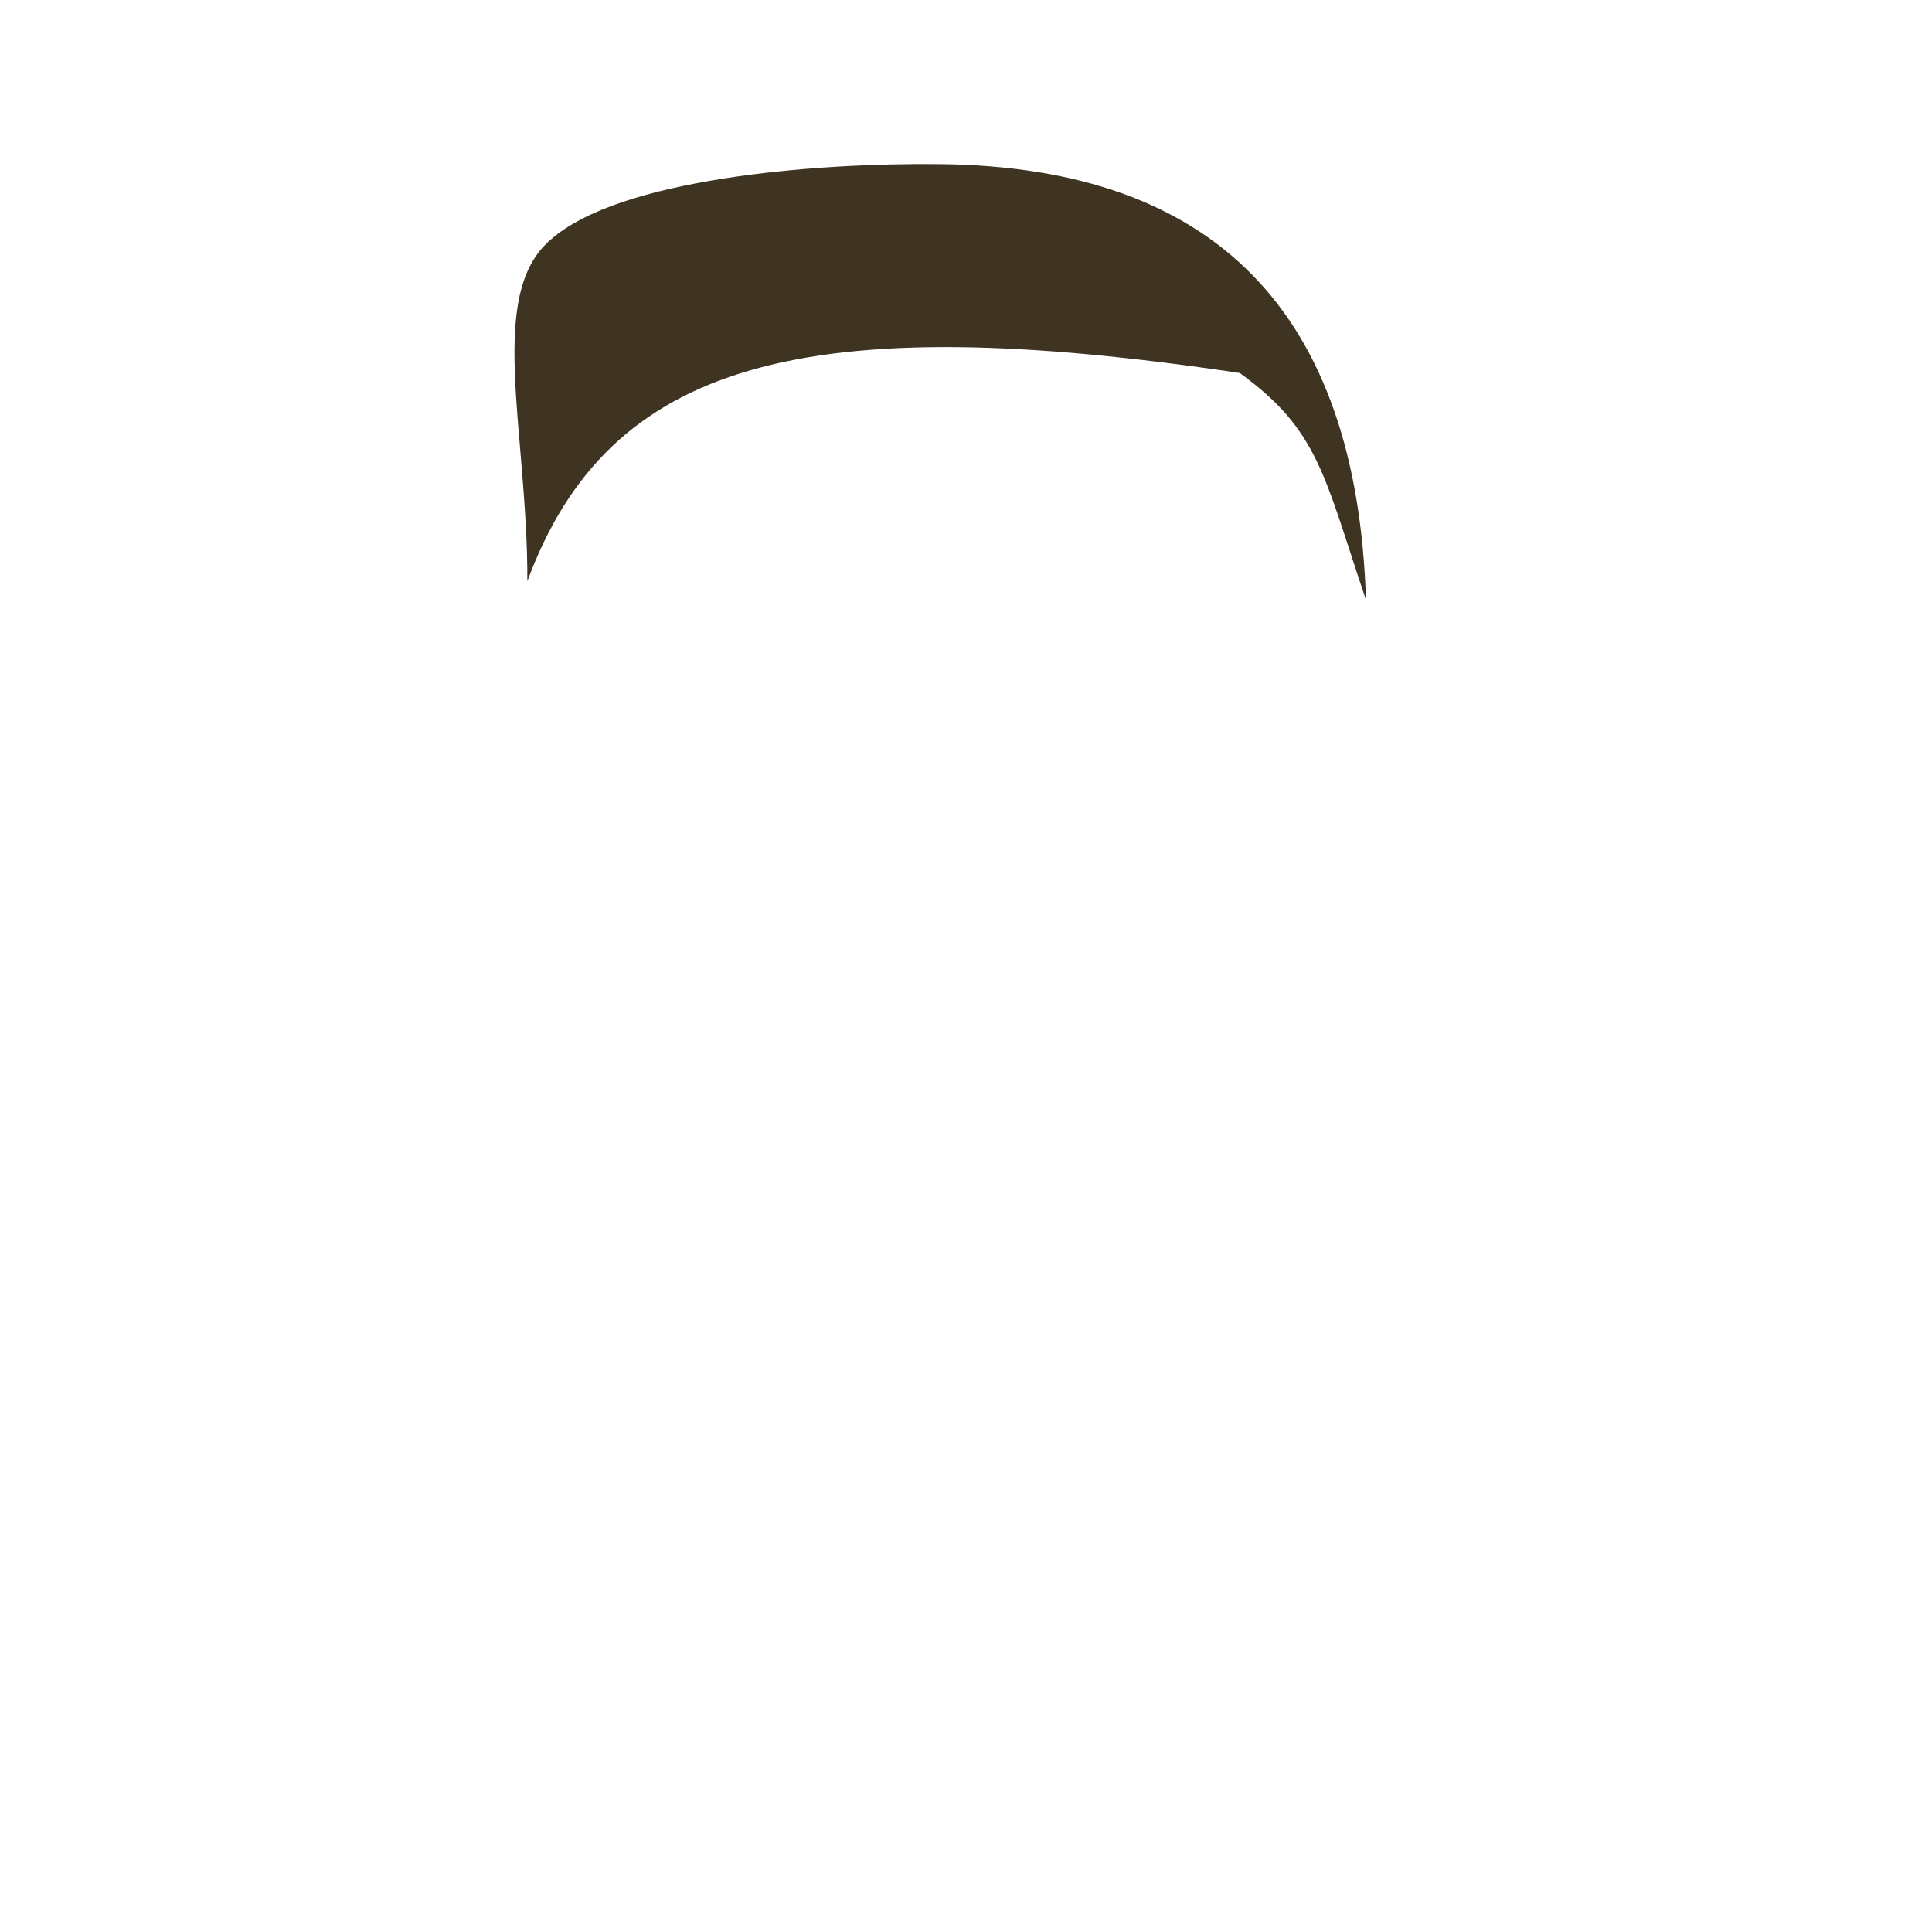
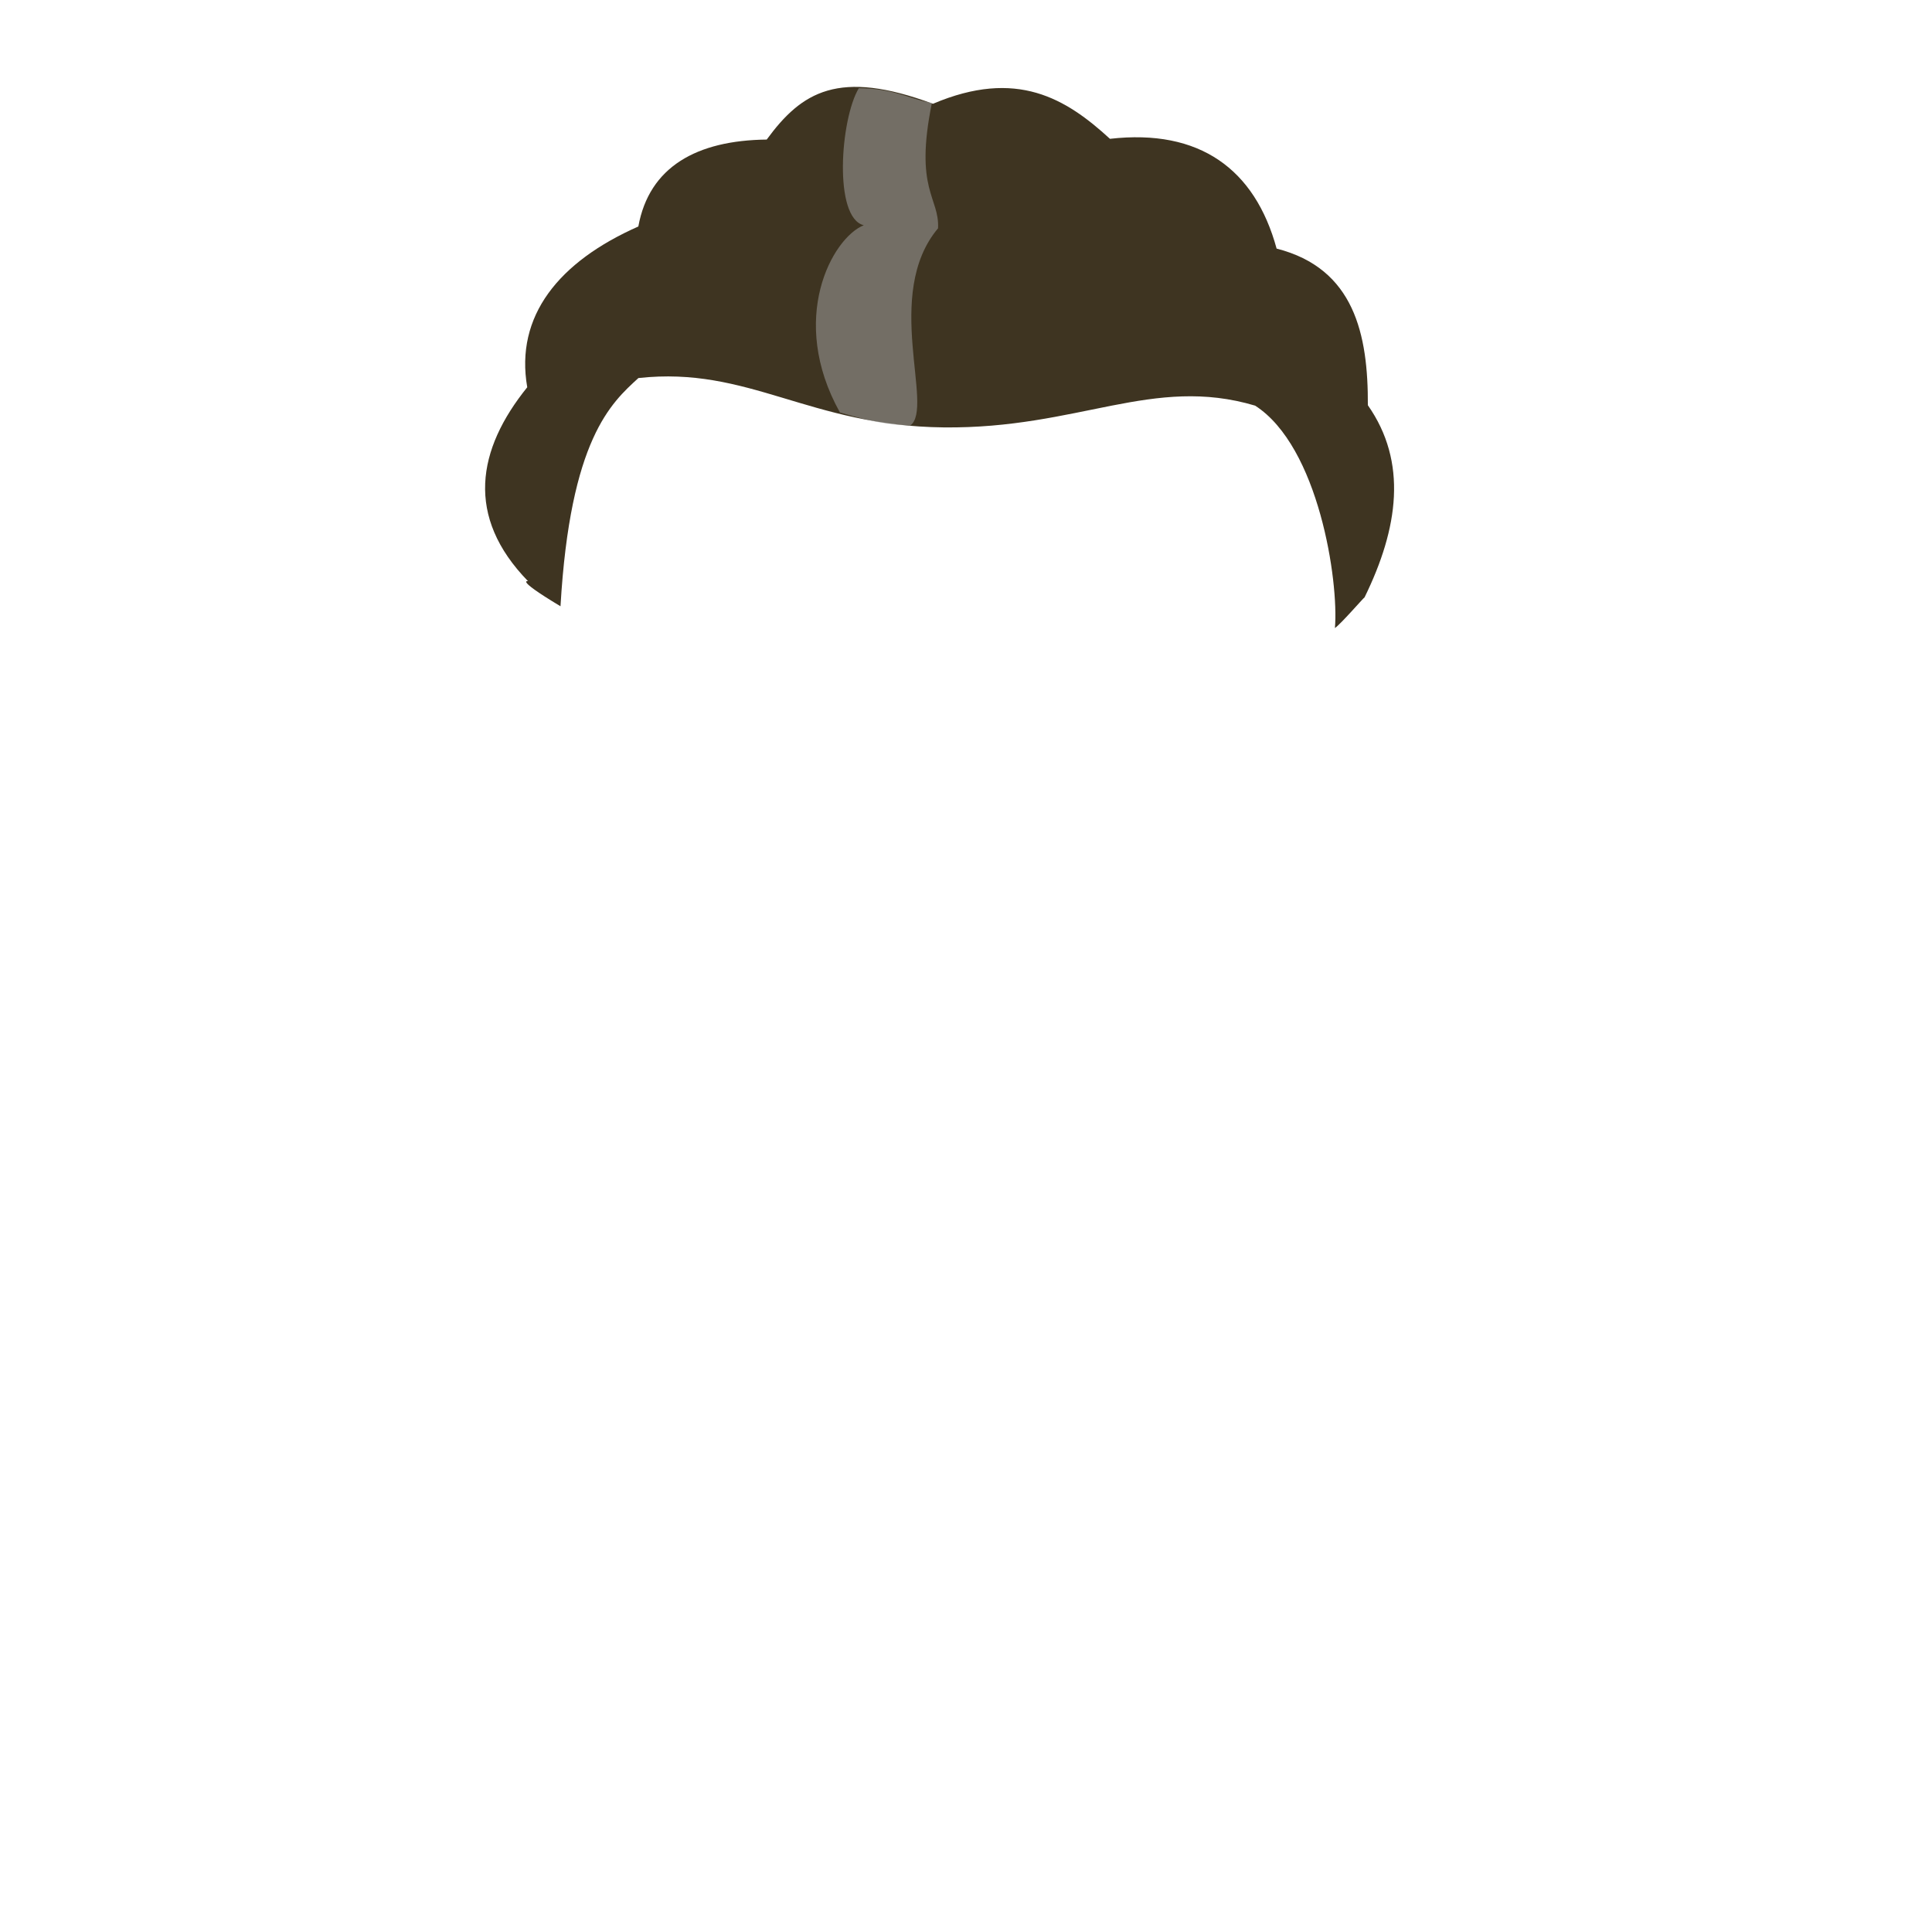
<svg xmlns="http://www.w3.org/2000/svg" width="512pt" height="512pt" viewBox="0 0 512 512">
  <style>
        .hair-color {
            color: #3e3421;
        }
    </style>
  <defs />
-   <path id="shape0" transform="translate(136.3385, 43.47644)" fill="currentColor" class="hair-color" fill-rule="evenodd" stroke-opacity="0" stroke="#000000" stroke-width="0" stroke-linecap="square" stroke-linejoin="bevel" d="M3.412 110.524C25.017 52.194 76.865 38.135 192.226 55.379C213.126 70.564 214.496 82.382 225.662 115.524C223.257 39.357 185.674 0.857 112.912 0.024C78.995 -0.365 27.879 3.958 9.72 19.938C-7.606 34.381 3.538 70.75 3.412 110.524Z" />
+   <path id="shape0" transform="translate(128.5541, 23.02267)" fill="currentColor" class="hair-color" fill-rule="evenodd" stroke-opacity="0" stroke="#000000" stroke-width="0" stroke-linecap="square" stroke-linejoin="bevel" d="M40.633 77.164C69.944 73.939 85.793 89.856 121.531 90.243C157.268 90.63 176.964 76.404 204.071 84.477C220.926 95.323 226.262 130.975 225.212 143.422C226.841 142.284 232.649 135.568 233.072 135.273C242.056 116.932 244.513 99.451 233.943 84.367C234.026 65.65 230.382 48.121 209.761 42.857C204.018 21.797 189.372 11.053 165.593 13.765C153.966 3.096 140.892 -4.943 118.696 4.477C93.677 -4.784 83.93 1.271 74.632 13.962C56.05 14.176 43.478 21.203 40.613 36.999C19.541 46.319 7.882 60.699 11.171 79.606C-2.144 96.099 -5.302 113.873 11.383 130.997C12.143 131.166 6.635 129.633 19.984 137.646C22.555 93.319 33.438 83.742 40.633 77.164Z" />
+   <path id="shape1" transform="translate(216.2223, 23.375)" fill="#a9a9a9" fill-opacity="0.498" fill-rule="evenodd" stroke-opacity="0" stroke="#000000" stroke-width="0" stroke-linecap="square" stroke-linejoin="bevel" d="M11.371 0C6.459 8.199 4.614 34.355 12.684 36.312C4.265 39.724 -7.437 61.193 6.371 85.938C15.665 88.621 18.847 89.153 24.996 89.406C31.514 84.756 17.66 54.634 32.371 37.125C32.779 28.873 26.008 27.078 30.746 3.875C25.19 3.065 20.838 0.029 11.371 0Z" />
</svg>
